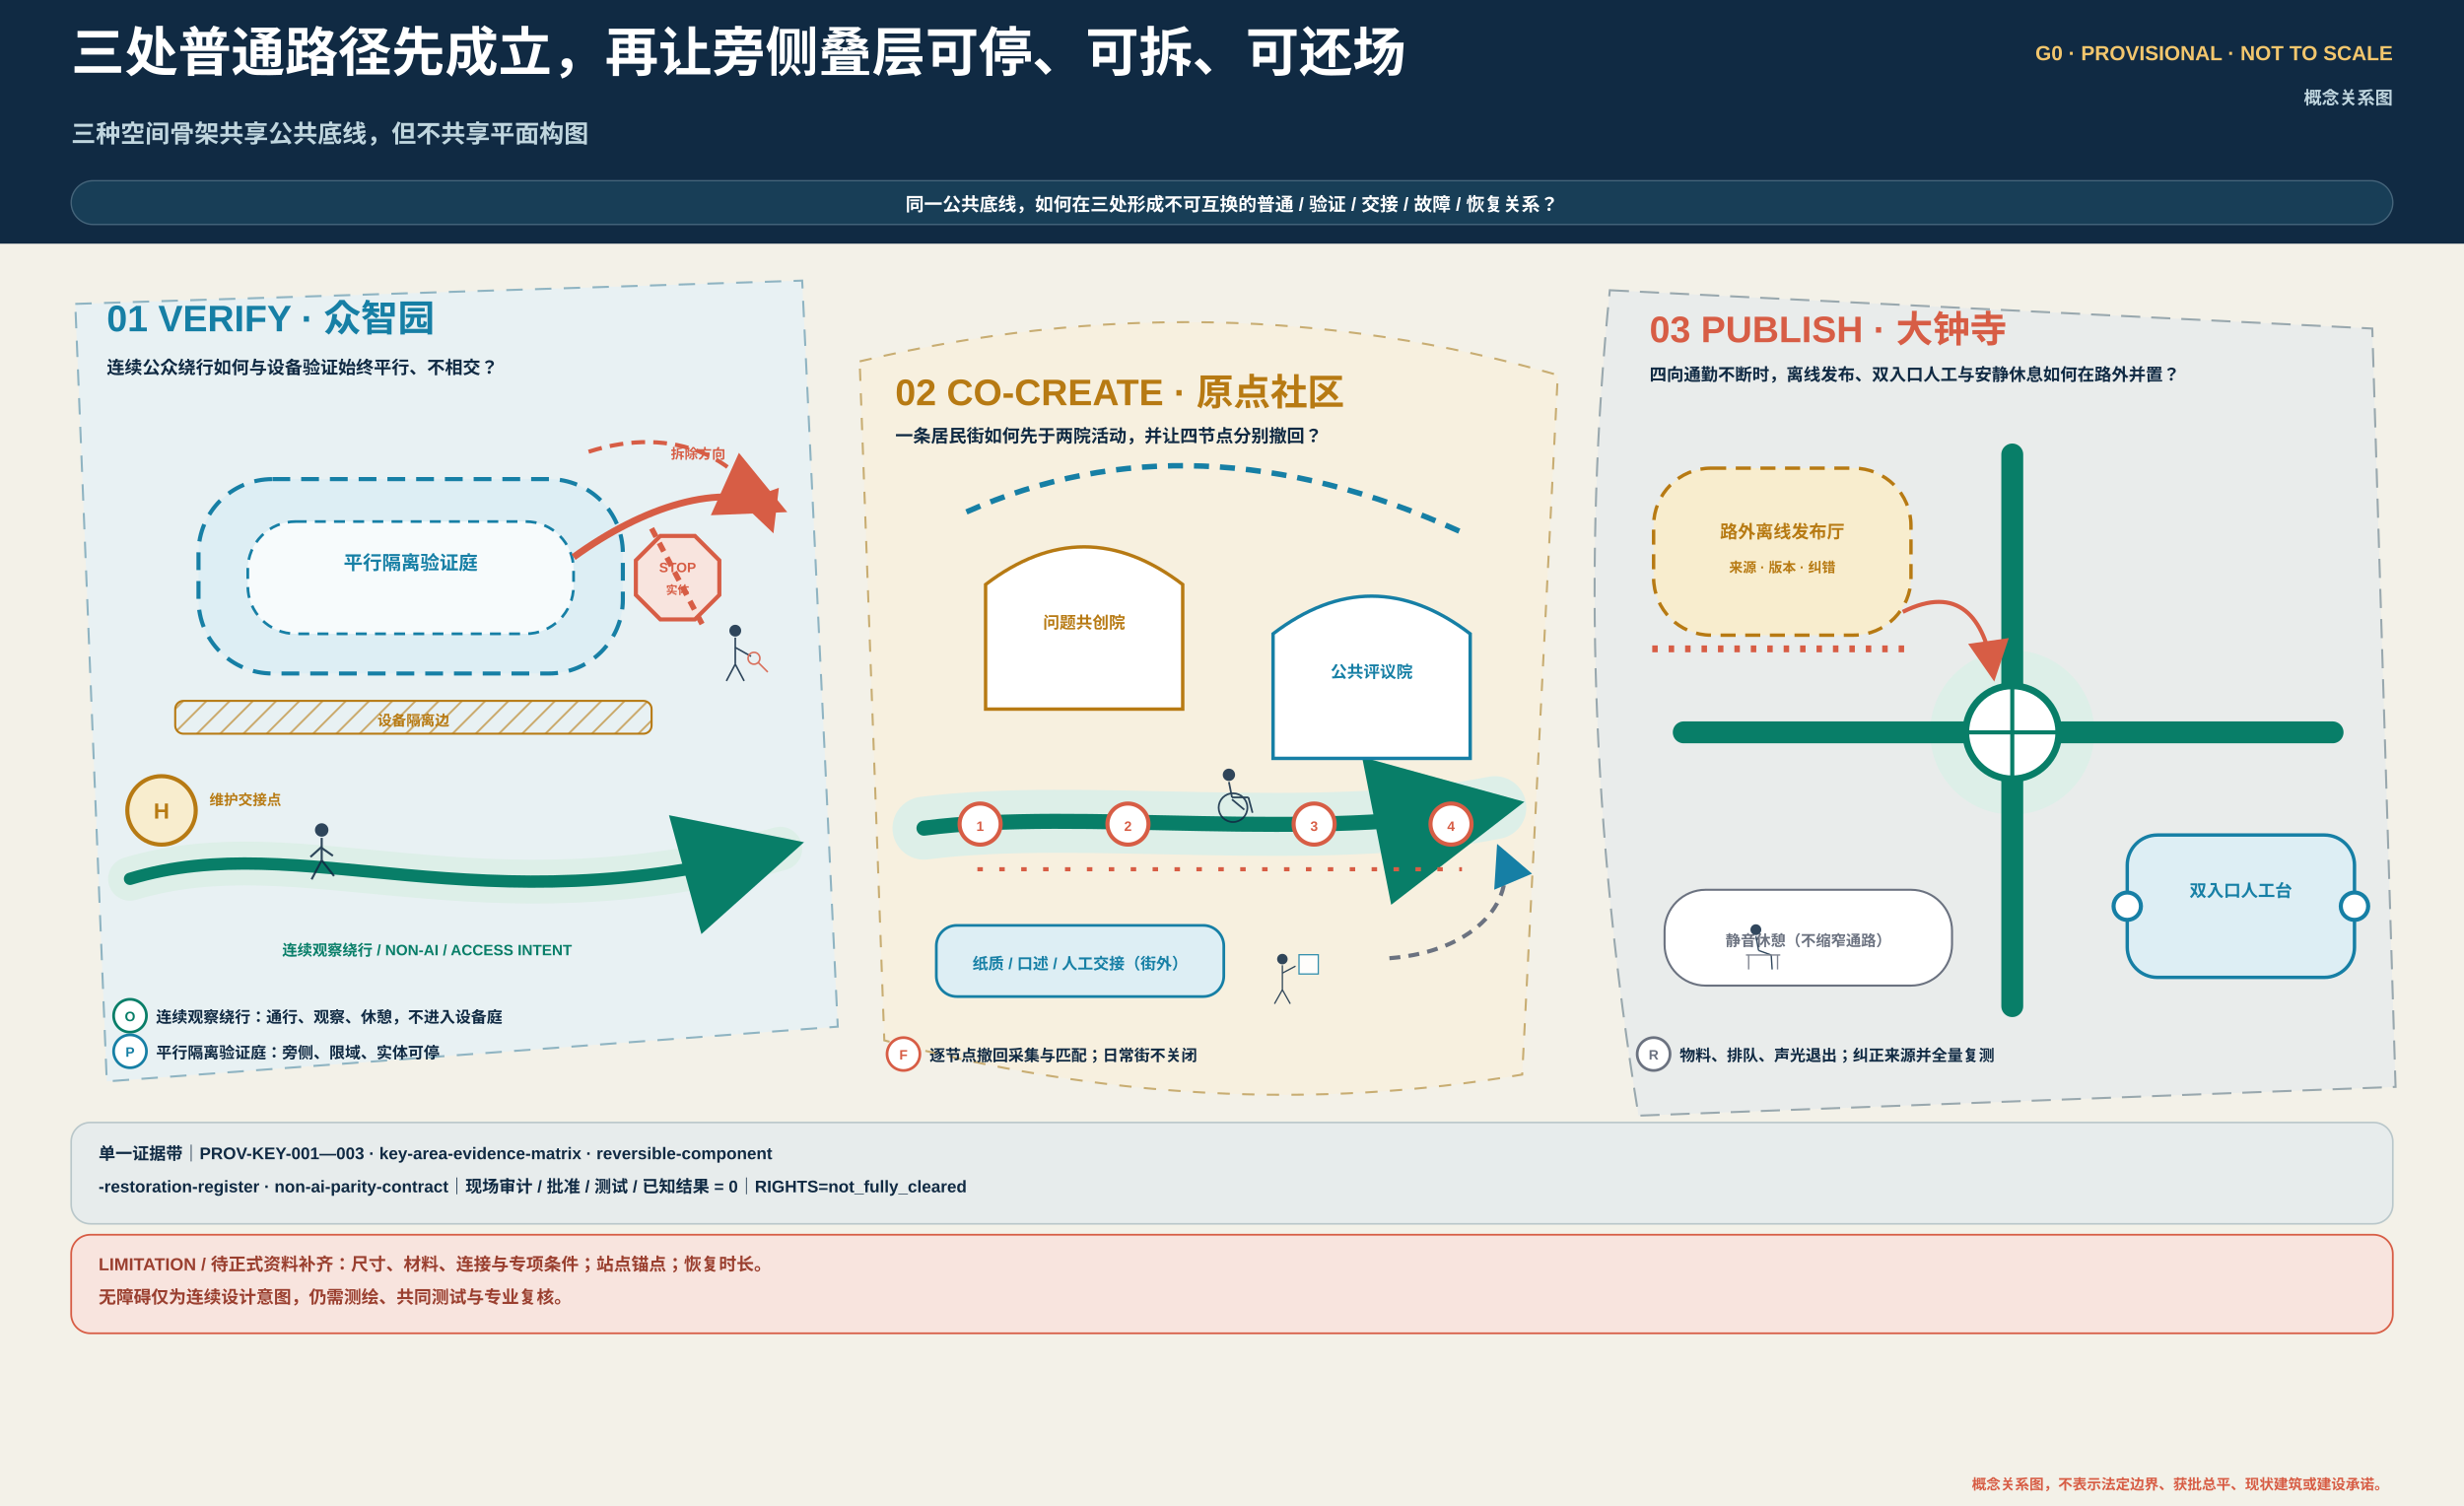
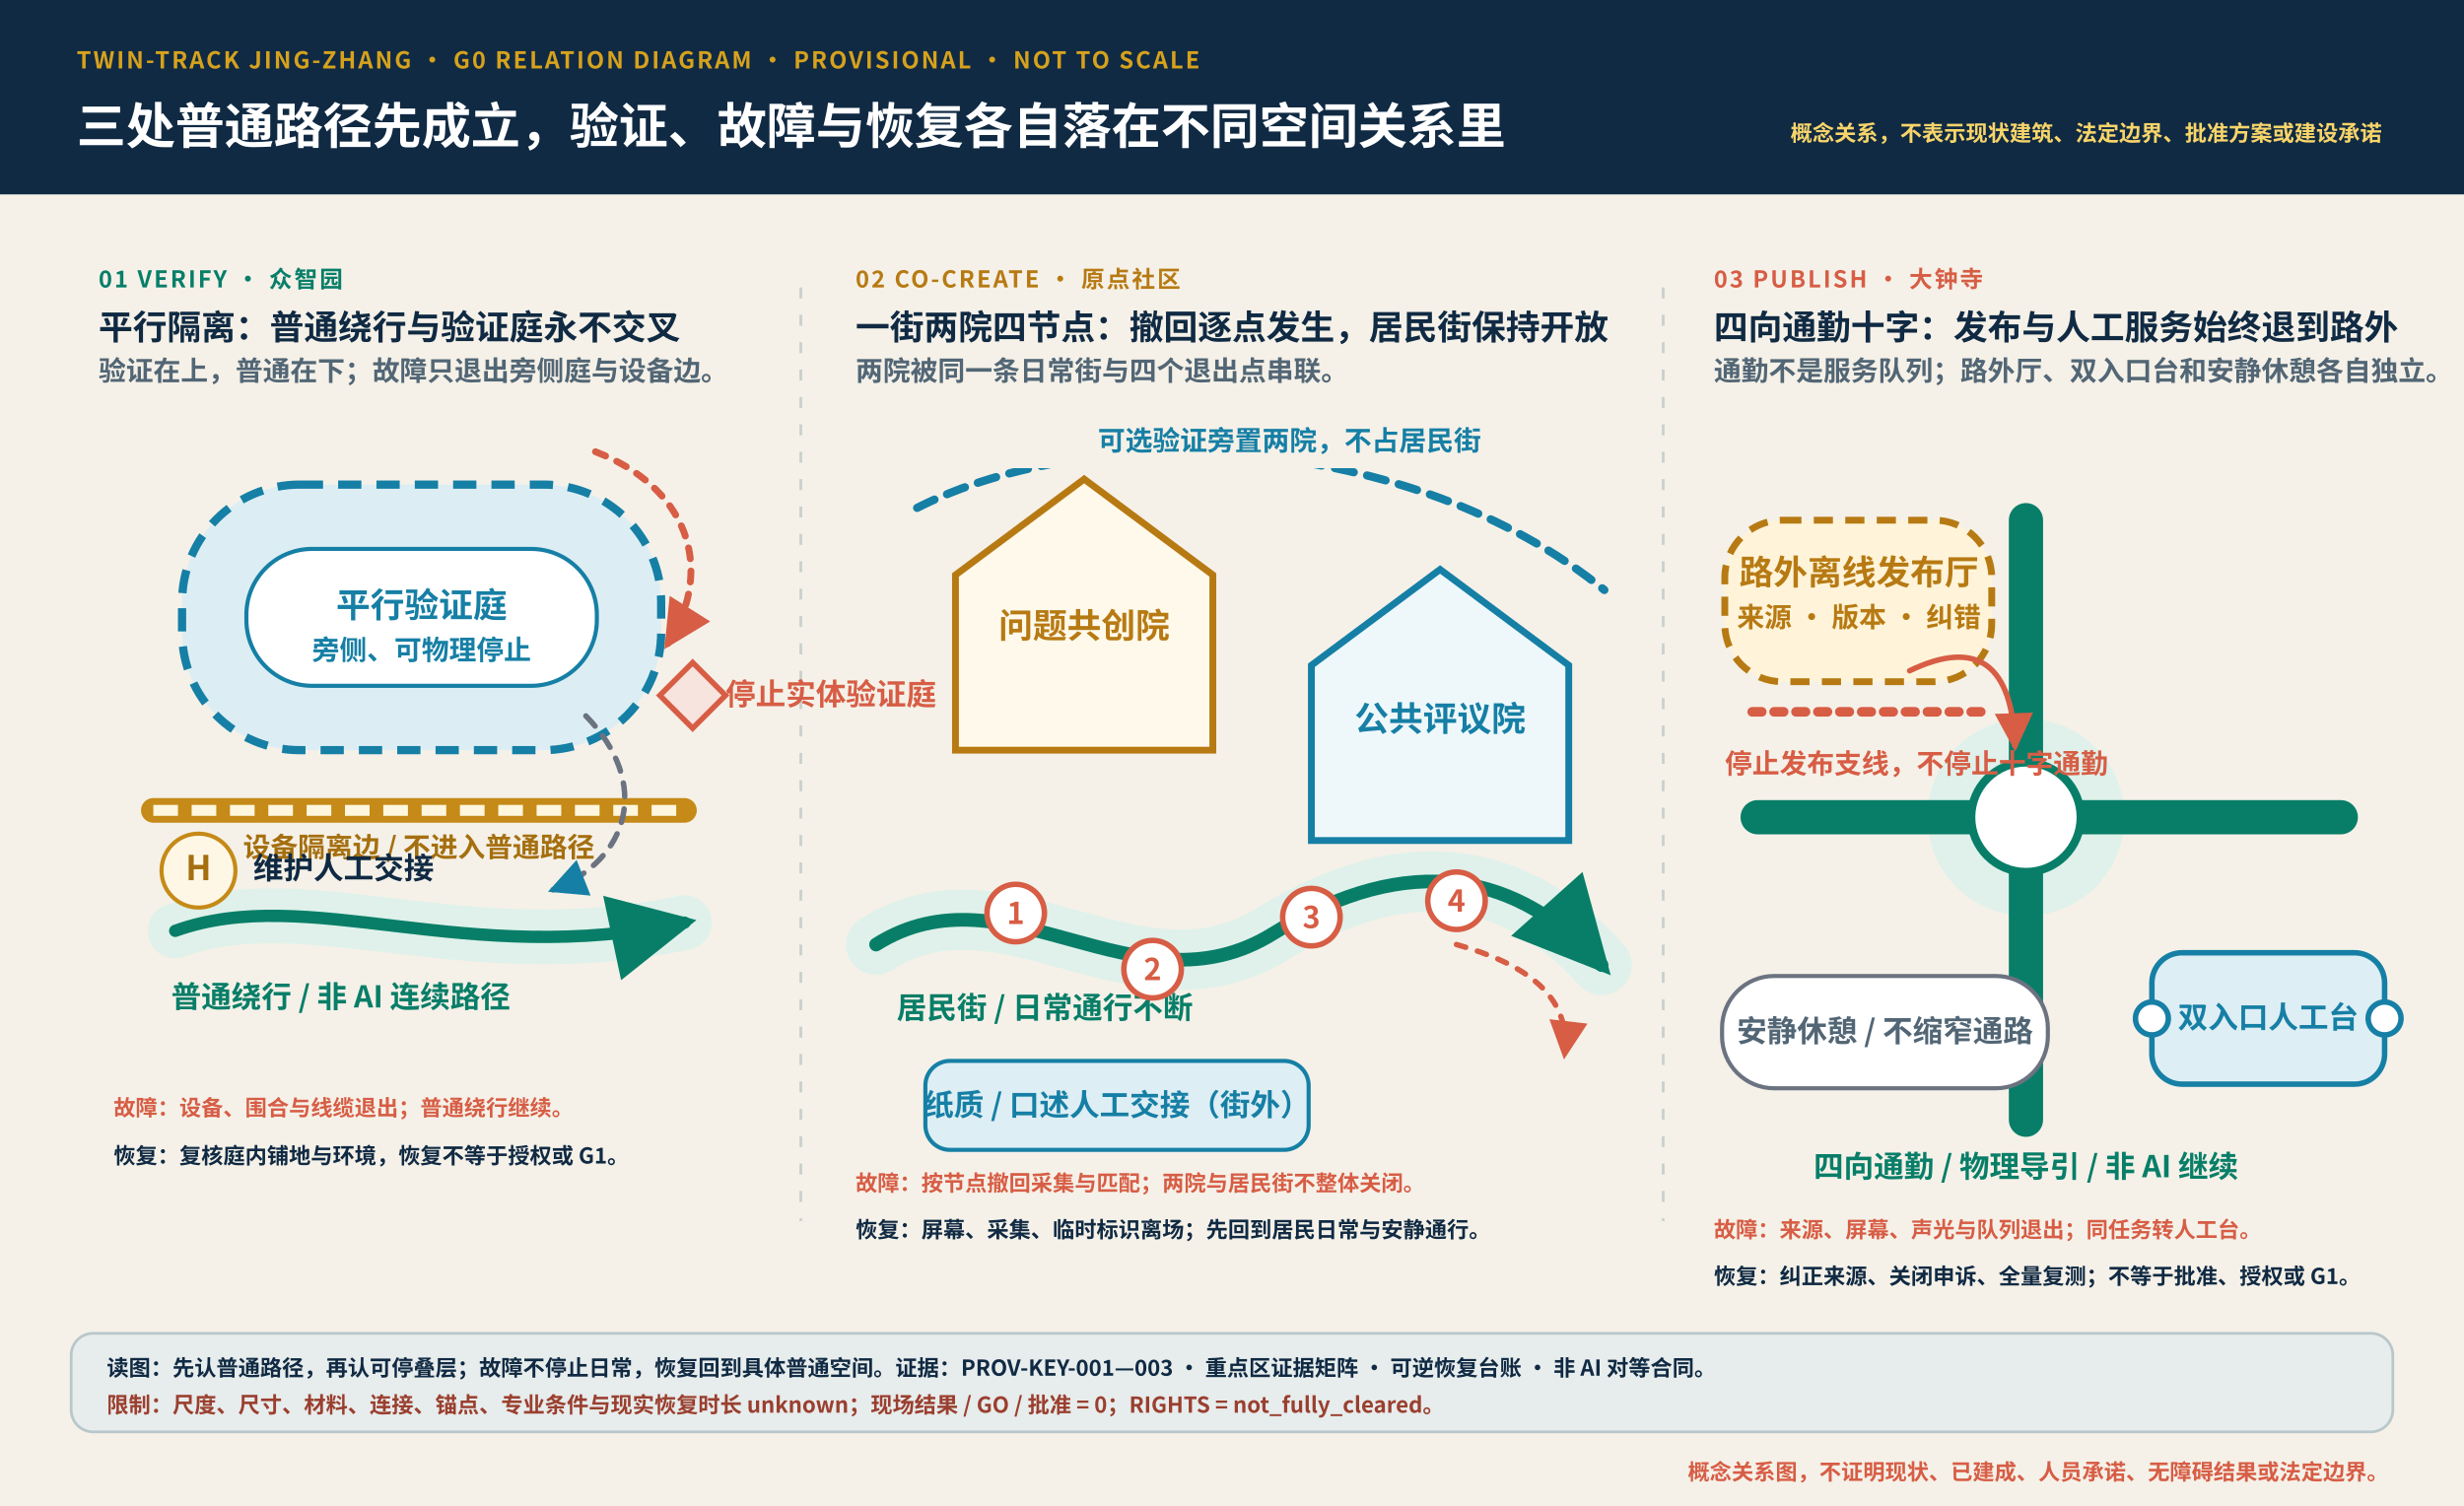
- <svg xmlns="http://www.w3.org/2000/svg" width="1800" height="1100" viewBox="0 0 1800 1100" role="img" aria-labelledby="title desc" data-task3-contract="r19-spatial-drawings-v1" data-family="key-areas" data-language="zh" data-main-question-count="1">
+ <svg xmlns="http://www.w3.org/2000/svg" width="1800" height="1100" viewBox="0 0 1800 1100" role="img" aria-labelledby="title desc">
  <defs>
-     <pattern id="hatch-gold" width="12" height="12" patternUnits="userSpaceOnUse" patternTransform="rotate(45)">
-       <line x1="0" y1="0" x2="0" y2="12" stroke="#B77A13" stroke-width="3" opacity=".55" />
-     </pattern>
-     <pattern id="hatch-coral" width="12" height="12" patternUnits="userSpaceOnUse" patternTransform="rotate(45)">
-       <line x1="0" y1="0" x2="0" y2="12" stroke="#D75D45" stroke-width="3" opacity=".52" />
-     </pattern>
-     <marker id="arrow-green" markerWidth="10" markerHeight="10" refX="8" refY="5" orient="auto">
-       <path d="M0,0 L10,5 L0,10 Z" fill="#087E68" />
+     <style>.sans{font-family:"Microsoft YaHei","Noto Sans CJK SC","Segoe UI",sans-serif}.ink{fill:#102A43}.muted{fill:#526675}.micro{font-size:16px;font-weight:700}.small{font-size:20px;font-weight:750}.body{font-size:22px;font-weight:750}.label{font-size:25px;font-weight:850}.head{font-size:36px;font-weight:900}.kicker{font-size:17px;font-weight:900;letter-spacing:1.5px}.ordinary{stroke:#087E68}.proof{stroke:#167FA5}.failure{stroke:#D75D45}.restore{stroke:#6B7280}.dash{stroke-dasharray:14 10}.cap{stroke-linecap:round;stroke-linejoin:round}</style>
+     <marker id="greenArrow" viewBox="0 0 16 16" refX="13" refY="8" markerWidth="8" markerHeight="8" orient="auto">
+       <path d="M1 1 L15 8 L1 15 Z" fill="#087E68" />
    </marker>
-     <marker id="arrow-coral" markerWidth="10" markerHeight="10" refX="8" refY="5" orient="auto">
-       <path d="M0,0 L10,5 L0,10 Z" fill="#D75D45" />
+     <marker id="blueArrow" viewBox="0 0 16 16" refX="13" refY="8" markerWidth="8" markerHeight="8" orient="auto">
+       <path d="M1 1 L15 8 L1 15 Z" fill="#167FA5" />
    </marker>
-     <marker id="arrow-blue" markerWidth="10" markerHeight="10" refX="8" refY="5" orient="auto">
-       <path d="M0,0 L10,5 L0,10 Z" fill="#167FA5" />
+     <marker id="coralArrow" viewBox="0 0 16 16" refX="13" refY="8" markerWidth="8" markerHeight="8" orient="auto">
+       <path d="M1 1 L15 8 L1 15 Z" fill="#D75D45" />
    </marker>
-     <filter id="soft-shadow" x="-15%" y="-15%" width="130%" height="130%">
-       <feDropShadow dx="0" dy="4" stdDeviation="7" flood-color="#102A43" flood-opacity=".10" />
-     </filter>
  </defs>
-   <rect x="0" y="0" width="1800" height="1100" fill="#F3F1E8" />
-   <rect x="0" y="0" width="1800" height="178" fill="#102A43" />
-   <g data-collision-zone="header-title">
-     <text x="52" y="52" font-family="Microsoft YaHei,Segoe UI,Arial,sans-serif" font-size="39" font-weight="900" fill="#FFFFFF" text-anchor="start" data-label="true">
-       <tspan x="52" dy="0">三处普通路径先成立，再让旁侧叠层可停、可拆、可还场</tspan>
-     </text>
-     <text x="52" y="104" font-family="Microsoft YaHei,Segoe UI,Arial,sans-serif" font-size="18" font-weight="700" fill="#BFD5DE" text-anchor="start" data-label="true">
-       <tspan x="52" dy="0">三种空间骨架共享公共底线，但不共享平面构图</tspan>
-     </text>
+   <rect width="1800" height="1100" fill="#F5F1E8" />
+   <rect width="1800" height="142" fill="#102A43" />
+   <text x="56" y="50" class="sans kicker" fill="#D6A21D">TWIN-TRACK JING-ZHANG · G0 RELATION DIAGRAM · PROVISIONAL · NOT TO SCALE</text>
+   <text x="56" y="105" class="sans head" fill="#FFFFFF">三处普通路径先成立，验证、故障与恢复各自落在不同空间关系里</text>
+   <text x="1740" y="103" class="sans micro" fill="#F8D56A" text-anchor="end">概念关系，不表示现状建筑、法定边界、批准方案或建设承诺</text>
+   <path d="M585 210 L585 892 M1215 210 L1215 892" stroke="#C7D0CC" stroke-width="2" stroke-dasharray="8 12" />
+   <g data-place-root="zhongzhiyuan" data-place="zhongzhiyuan" data-composition="parallel-isolated-proof-court">
+     <text x="72" y="210" class="sans kicker" fill="#087E68">01 VERIFY · 众智园</text>
+     <text x="72" y="248" class="sans label ink">平行隔离：普通绕行与验证庭永不交叉</text>
+     <text x="72" y="278" class="sans small muted">验证在上，普通在下；故障只退出旁侧庭与设备边。</text>
+     <path d="M128 680 C225 645 340 708 500 674" fill="none" stroke="#DFF1EA" stroke-width="40" class="cap" />
+     <path d="M128 680 C225 645 340 708 500 674" fill="none" class="ordinary cap" stroke-width="9" marker-end="url(#greenArrow)" />
+     <text x="125" y="736" class="sans body" fill="#087E68">普通绕行 / 非 AI 连续路径</text>
+     <rect x="133" y="354" width="350" height="194" rx="86" fill="#DCEEF4" stroke="#167FA5" stroke-width="6" stroke-dasharray="17 11" />
+     <rect x="180" y="401" width="256" height="100" rx="48" fill="#FFFFFF" stroke="#167FA5" stroke-width="3" />
+     <text x="308" y="451" class="sans label" fill="#167FA5" text-anchor="middle">平行验证庭</text>
+     <text x="308" y="482" class="sans small" fill="#167FA5" text-anchor="middle">旁侧、可物理停止</text>
+     <path d="M112 592 L500 592" stroke="#C58A17" stroke-width="18" stroke-linecap="round" />
+     <path d="M112 592 L500 592" stroke="#FFF6DE" stroke-width="8" stroke-dasharray="18 10" />
+     <text x="306" y="626" class="sans small" fill="#A56F0F" text-anchor="middle">设备隔离边 / 不进入普通路径</text>
+     <circle cx="145" cy="636" r="27" fill="#FFF7E6" stroke="#C58A17" stroke-width="3" />
+     <text x="145" y="643" class="sans label" fill="#A56F0F" text-anchor="middle">H</text>
+     <text x="185" y="642" class="sans body ink">维护人工交接</text>
+     <path d="M435 330 C500 355 524 413 488 470" fill="none" class="failure cap" stroke-width="5" stroke-dasharray="8 9" marker-end="url(#coralArrow)" />
+     <path d="M482 508 l24 -24 l24 24 l-24 24 z" fill="#F8E4DE" stroke="#D75D45" stroke-width="4" />
+     <text x="530" y="515" class="sans body" fill="#D75D45">停止实体验证庭</text>
+     <path d="M428 523 C476 572 460 628 404 650" fill="none" class="restore cap" stroke-width="4" stroke-dasharray="10 9" marker-end="url(#blueArrow)" />
+     <text x="83" y="815" class="sans micro" fill="#D75D45">故障：设备、围合与线缆退出；普通绕行继续。</text>
+     <text x="83" y="850" class="sans micro ink">恢复：复核庭内铺地与环境，恢复不等于授权或 G1。</text>
  </g>
-   <g data-collision-zone="header-status">
-     <text x="1748" y="44" font-family="Microsoft YaHei,Segoe UI,Arial,sans-serif" font-size="15" font-weight="900" fill="#F2C66D" text-anchor="end" data-label="true">
-       <tspan x="1748" dy="0">G0 · PROVISIONAL · NOT TO SCALE</tspan>
-     </text>
-     <text x="1748" y="76" font-family="Microsoft YaHei,Segoe UI,Arial,sans-serif" font-size="13" font-weight="700" fill="#BFD5DE" text-anchor="end" data-label="true">
-       <tspan x="1748" dy="0">概念关系图</tspan>
-     </text>
+   <g data-place-root="origin-community" data-place="origin-community" data-composition="one-street-two-courts-four-withdrawals">
+     <text x="625" y="210" class="sans kicker" fill="#B77A13">02 CO-CREATE · 原点社区</text>
+     <text x="625" y="248" class="sans label ink">一街两院四节点：撤回逐点发生，居民街保持开放</text>
+     <text x="625" y="278" class="sans small muted">两院被同一条日常街与四个退出点串联。</text>
+     <path d="M640 690 C735 630 830 744 930 682 S1110 638 1170 705" fill="none" stroke="#DFF1EA" stroke-width="44" class="cap" />
+     <path d="M640 690 C735 630 830 744 930 682 S1110 638 1170 705" fill="none" class="ordinary cap" stroke-width="10" marker-end="url(#greenArrow)" />
+     <text x="655" y="744" class="sans body" fill="#087E68">居民街 / 日常通行不断</text>
+     <path d="M698 420 L792 350 L886 420 L886 548 L698 548 Z" fill="#FFF9EB" stroke="#B77A13" stroke-width="5" />
+     <text x="792" y="466" class="sans label" fill="#B77A13" text-anchor="middle">问题共创院</text>
+     <path d="M958 486 L1052 416 L1146 486 L1146 614 L958 614 Z" fill="#EEF8FB" stroke="#167FA5" stroke-width="5" />
+     <text x="1052" y="534" class="sans label" fill="#167FA5" text-anchor="middle">公共评议院</text>
+     <path d="M670 371 C800 305 1030 316 1172 431" fill="none" class="proof cap dash" stroke-width="6" />
+     <text x="922" y="331" class="sans small" fill="#167FA5" text-anchor="middle">可选验证叠层跨两院，但不占居民街</text>
+     <g fill="#FFFFFF" stroke="#D75D45" stroke-width="4">
+       <circle cx="742" cy="667" r="21" />
+       <circle cx="842" cy="708" r="21" />
+       <circle cx="958" cy="670" r="21" />
+       <circle cx="1064" cy="658" r="21" />
+     </g>
+     <text x="742" y="675" class="sans body" fill="#D75D45" text-anchor="middle">1</text>
+     <text x="842" y="716" class="sans body" fill="#D75D45" text-anchor="middle">2</text>
+     <text x="958" y="678" class="sans body" fill="#D75D45" text-anchor="middle">3</text>
+     <text x="1064" y="666" class="sans body" fill="#D75D45" text-anchor="middle">4</text>
+     <rect x="676" y="775" width="280" height="65" rx="18" fill="#DDEEF4" stroke="#167FA5" stroke-width="3" />
+     <text x="816" y="815" class="sans body" fill="#167FA5" text-anchor="middle">纸质 / 口述人工交接（街外）</text>
+     <path d="M1064 690 C1114 704 1148 727 1143 770" fill="none" class="failure cap" stroke-width="4" stroke-dasharray="7 9" marker-end="url(#coralArrow)" />
+     <text x="625" y="870" class="sans micro" fill="#D75D45">故障：按节点撤回采集与匹配；两院与居民街不整体关闭。</text>
+     <text x="625" y="904" class="sans micro ink">恢复：屏幕、采集、临时标识离场；先回到居民日常与安静通行。</text>
  </g>
-   <g data-collision-zone="main-question">
-     <rect x="52" y="132" width="1696" height="32" rx="16" fill="#183E57" stroke="#45647A" stroke-width="1" />
-     <text x="900" y="154" font-family="Microsoft YaHei,Segoe UI,Arial,sans-serif" font-size="13.5" font-weight="800" fill="#FFFFFF" text-anchor="middle" data-label="true" data-role="main-question" data-object-id="key-areas-main-question">
-       <tspan x="900" dy="0">同一公共底线，如何在三处形成不可互换的普通 / 验证 / 交接 / 故障 / 恢复关系？</tspan>
-     </text>
+   <g data-place-root="dazhongsi" data-place="dazhongsi" data-composition="four-way-commute-off-route-service">
+     <text x="1252" y="210" class="sans kicker" fill="#D75D45">03 PUBLISH · 大钟寺</text>
+     <text x="1252" y="248" class="sans label ink">四向通勤十字：发布与人工服务始终退到路外</text>
+     <text x="1252" y="278" class="sans small muted">通勤不是服务队列；路外厅、双入口台和安静休憩各自独立。</text>
+     <circle cx="1480" cy="597" r="72" fill="#DFF1EA" />
+     <path d="M1284 597 L1710 597 M1480 380 L1480 818" fill="none" class="ordinary cap" stroke-width="25" />
+     <circle cx="1480" cy="597" r="40" fill="#FFFFFF" stroke="#087E68" stroke-width="6" />
+     <text x="1480" y="860" class="sans body" fill="#087E68" text-anchor="middle">四向通勤 / 物理导引 / 非 AI 继续</text>
+     <rect x="1260" y="380" width="195" height="118" rx="42" fill="#FFF4D9" stroke="#B77A13" stroke-width="5" stroke-dasharray="14 9" />
+     <text x="1358" y="427" class="sans label" fill="#B77A13" text-anchor="middle">路外离线发布厅</text>
+     <text x="1358" y="458" class="sans small" fill="#B77A13" text-anchor="middle">来源 · 版本 · 纠错</text>
+     <rect x="1572" y="696" width="170" height="96" rx="22" fill="#DDEEF4" stroke="#167FA5" stroke-width="4" />
+     <circle cx="1572" cy="744" r="12" fill="#FFFFFF" stroke="#167FA5" stroke-width="4" />
+     <circle cx="1742" cy="744" r="12" fill="#FFFFFF" stroke="#167FA5" stroke-width="4" />
+     <text x="1657" y="751" class="sans body" fill="#167FA5" text-anchor="middle">双入口人工台</text>
+     <rect x="1258" y="713" width="238" height="82" rx="38" fill="#FFFFFF" stroke="#6B7280" stroke-width="3" />
+     <text x="1377" y="761" class="sans body" fill="#526675" text-anchor="middle">安静休憩 / 不缩窄通路</text>
+     <path d="M1280 520 L1455 520" class="failure cap" stroke-width="7" stroke-dasharray="7 9" />
+     <path d="M1395 490 C1445 466 1470 486 1472 545" fill="none" class="failure cap" stroke-width="4" marker-end="url(#coralArrow)" />
+     <text x="1260" y="565" class="sans small" fill="#D75D45">停止发布支线，不停止十字通勤</text>
+     <text x="1252" y="904" class="sans micro" fill="#D75D45">故障：来源、屏幕、声光与队列退出；同任务转人工台。</text>
+     <text x="1252" y="938" class="sans micro ink">恢复：纠正来源、关闭申诉、全量复测；不等于批准、授权或 G1。</text>
  </g>
-   <g data-place-root="zhongzhiyuan" data-place="zhongzhiyuan" data-composition="parallel-bypass-proof-court" data-collision-zone="zzy-root">
-     <path d="M55 222 L586 205 L612 750 L78 790 Z" fill="#E8F1F3" stroke="#8FB4C2" stroke-width="1.5" stroke-dasharray="12 9" />
-     <g data-collision-zone="zzy-heading">
-       <text x="78" y="242" font-family="Microsoft YaHei,Segoe UI,Arial,sans-serif" font-size="27" font-weight="900" fill="#167FA5" text-anchor="start" data-label="true">
-         <tspan x="78" dy="0">01  VERIFY · 众智园</tspan>
-       </text>
-       <text x="78" y="273" font-family="Microsoft YaHei,Segoe UI,Arial,sans-serif" font-size="13" font-weight="750" fill="#102A43" text-anchor="start" data-label="true">
-         <tspan x="78" dy="0">连续公众绕行如何与设备验证始终平行、不相交？</tspan>
-       </text>
-     </g>
-     <g data-place="zhongzhiyuan" data-object-kind="ordinary" data-object-id="zzy-ordinary">
-       <path d="M95 642 C220 604 350 680 570 620" fill="none" stroke="#DDEFE8" stroke-width="32" stroke-linecap="round" />
-     </g>
-     <g data-place="zhongzhiyuan" data-object-kind="ordinary-path" data-object-id="zzy-ordinary-path" data-continuity="continuous">
-       <path d="M95 642 C220 604 350 680 570 620" fill="none" stroke="#087E68" stroke-width="9" stroke-linecap="round" marker-end="url(#arrow-green)" />
-     </g>
-     <g data-place="zhongzhiyuan" data-object-kind="proof" data-object-id="zzy-proof">
-       <rect x="145" y="350" width="310" height="142" rx="54" fill="#DDEEF4" stroke="#167FA5" stroke-width="3" stroke-dasharray="13 8" />
-     </g>
-     <g data-place="zhongzhiyuan" data-object-kind="proof-court" data-object-id="zzy-proof-court">
-       <rect x="181" y="381" width="238" height="82" rx="35" fill="#F7FBFC" stroke="#167FA5" stroke-width="2" stroke-dasharray="8 6" />
-     </g>
-     <g data-place="zhongzhiyuan" data-object-kind="isolation-edge" data-object-id="zzy-isolation-edge">
-       <rect x="128" y="512" width="348" height="24" rx="6" fill="url(#hatch-gold)" stroke="#B77A13" stroke-width="1.5" />
-     </g>
-     <g data-place="zhongzhiyuan" data-object-kind="handoff" data-object-id="zzy-handoff">
-       <circle cx="118" cy="592" r="25" fill="#F8EDCE" stroke="#B77A13" stroke-width="3" />
-       <text x="118" y="598" font-family="Microsoft YaHei,Segoe UI,Arial,sans-serif" font-size="16" font-weight="900" fill="#B77A13" text-anchor="middle" data-label="true">
-         <tspan x="118" dy="0">H</tspan>
-       </text>
-       <text x="153" y="588" font-family="Microsoft YaHei,Segoe UI,Arial,sans-serif" font-size="10.5" font-weight="850" fill="#B77A13" text-anchor="start" data-label="true" data-object-id="zzy-plan-handoff-label">
-         <tspan x="153" dy="0">维护交接点</tspan>
-       </text>
-     </g>
-     <g data-place="zhongzhiyuan" data-object-kind="physical-stop" data-object-id="zzy-physical-stop">
-       <polygon points="525.488,434.629 507.629,452.488 482.371,452.488 464.512,434.629 464.512,409.371 482.371,391.512 507.629,391.512 525.488,409.371" fill="#F8E4DE" stroke="#D75D45" stroke-width="3" />
-       <text x="495" y="418" font-family="Microsoft YaHei,Segoe UI,Arial,sans-serif" font-size="10" font-weight="900" fill="#D75D45" text-anchor="middle" data-label="true">
-         <tspan x="495" dy="0">STOP</tspan>
-       </text>
-       <text x="495" y="434" font-family="Microsoft YaHei,Segoe UI,Arial,sans-serif" font-size="8.5" font-weight="800" fill="#D75D45" text-anchor="middle" data-label="true">
-         <tspan x="495" dy="0">实体</tspan>
-       </text>
-     </g>
-     <g data-place="zhongzhiyuan" data-object-kind="failure" data-object-id="zzy-failure">
-       <path d="M476 386 L514 458" fill="none" stroke="#D75D45" stroke-width="4" stroke-dasharray="7 5" />
-     </g>
-     <g data-place="zhongzhiyuan" data-object-kind="restoration" data-object-id="zzy-restoration">
-       <path d="M430 330 C492 310 545 334 563 384" fill="none" stroke="#D75D45" stroke-width="3" stroke-dasharray="10 6" marker-end="url(#arrow-coral)" />
-     </g>
-     <g data-place="zhongzhiyuan" data-object-kind="removal-direction" data-object-id="zzy-removal-direction">
-       <path d="M419 407 C470 370 526 352 566 370" fill="none" stroke="#D75D45" stroke-width="5" marker-end="url(#arrow-coral)" />
-     </g>
-     <g data-collision-zone="zzy-map-labels">
-       <text x="300" y="416" font-family="Microsoft YaHei,Segoe UI,Arial,sans-serif" font-size="14" font-weight="850" fill="#167FA5" text-anchor="middle" data-label="true">
-         <tspan x="300" dy="0">平行隔离验证庭</tspan>
-       </text>
-       <text x="302" y="530" font-family="Microsoft YaHei,Segoe UI,Arial,sans-serif" font-size="10.5" font-weight="800" fill="#B77A13" text-anchor="middle" data-label="true">
-         <tspan x="302" dy="0">设备隔离边</tspan>
-       </text>
-       <text x="312" y="698" font-family="Microsoft YaHei,Segoe UI,Arial,sans-serif" font-size="11" font-weight="850" fill="#087E68" text-anchor="middle" data-label="true">
-         <tspan x="312" dy="0">连续观察绕行 / NON-AI / ACCESS INTENT</tspan>
-       </text>
-       <text x="510" y="335" font-family="Microsoft YaHei,Segoe UI,Arial,sans-serif" font-size="10" font-weight="850" fill="#D75D45" text-anchor="middle" data-label="true">
-         <tspan x="510" dy="0">拆除方向</tspan>
-       </text>
-     </g>
-     <g transform="translate(235 626) scale(0.82)" data-silhouette-type="walking" data-object-id="zzy-silhouette-walking" data-place="zhongzhiyuan" opacity=".86">
-       <circle cx="0" cy="-24" r="6" fill="#102A43" />
-       <line x1="0" y1="-17" x2="0" y2="3" stroke="#102A43" stroke-width="1.886" />
-       <line x1="0" y1="-9" x2="-10" y2="0" stroke="#102A43" stroke-width="1.886" />
-       <line x1="0" y1="-8" x2="10" y2="-1" stroke="#102A43" stroke-width="1.886" />
-       <line x1="0" y1="3" x2="-9" y2="20" stroke="#102A43" stroke-width="1.886" />
-       <line x1="0" y1="3" x2="11" y2="17" stroke="#102A43" stroke-width="1.886" />
-     </g>
-     <g transform="translate(540 478) scale(0.72)" data-silhouette-type="maintenance" data-object-id="zzy-silhouette-maintenance" data-place="zhongzhiyuan" opacity=".86">
-       <circle cx="-4" cy="-24" r="6" fill="#102A43" />
-       <line x1="-4" y1="-17" x2="-4" y2="10" stroke="#102A43" stroke-width="1.656" />
-       <line x1="-4" y1="-7" x2="12" y2="2" stroke="#102A43" stroke-width="1.656" />
-       <line x1="-4" y1="10" x2="-13" y2="27" stroke="#102A43" stroke-width="1.656" />
-       <line x1="-4" y1="10" x2="5" y2="27" stroke="#102A43" stroke-width="1.656" />
-       <circle cx="15" cy="4" r="6" fill="none" stroke="#D75D45" stroke-width="1.656" />
-       <line x1="19" y1="8" x2="29" y2="18" stroke="#D75D45" stroke-width="1.656" />
-     </g>
-     <g data-collision-zone="zzy-callout-o">
-       <circle cx="95" cy="742" r="12" fill="#FFFFFF" stroke="#087E68" stroke-width="2" />
-       <text x="95" y="746" font-family="Microsoft YaHei,Segoe UI,Arial,sans-serif" font-size="10" font-weight="900" fill="#087E68" text-anchor="middle" data-label="true">
-         <tspan x="95" dy="0">O</tspan>
-       </text>
-       <text x="114" y="747" font-family="Microsoft YaHei,Segoe UI,Arial,sans-serif" font-size="11.5" font-weight="750" fill="#102A43" text-anchor="start" data-label="true">
-         <tspan x="114" dy="0">连续观察绕行：通行、观察、休憩，不进入设备庭</tspan>
-       </text>
-     </g>
-     <g data-collision-zone="zzy-callout-p">
-       <circle cx="95" cy="768" r="12" fill="#FFFFFF" stroke="#167FA5" stroke-width="2" />
-       <text x="95" y="772" font-family="Microsoft YaHei,Segoe UI,Arial,sans-serif" font-size="10" font-weight="900" fill="#167FA5" text-anchor="middle" data-label="true">
-         <tspan x="95" dy="0">P</tspan>
-       </text>
-       <text x="114" y="773" font-family="Microsoft YaHei,Segoe UI,Arial,sans-serif" font-size="11.5" font-weight="750" fill="#102A43" text-anchor="start" data-label="true">
-         <tspan x="114" dy="0">平行隔离验证庭：旁侧、限域、实体可停</tspan>
-       </text>
-     </g>
-   </g>
-   <g data-place-root="origin-community" data-place="origin-community" data-composition="street-two-courts-four-nodes" data-collision-zone="origin-root">
-     <path d="M628 264 Q888 202 1138 274 L1112 785 Q884 824 646 760 Z" fill="#F7F0DF" stroke="#C8AD72" stroke-width="1.5" stroke-dasharray="9 9" />
-     <g data-collision-zone="origin-heading">
-       <text x="654" y="296" font-family="Microsoft YaHei,Segoe UI,Arial,sans-serif" font-size="27" font-weight="900" fill="#B77A13" text-anchor="start" data-label="true">
-         <tspan x="654" dy="0">02  CO-CREATE · 原点社区</tspan>
-       </text>
-       <text x="654" y="323" font-family="Microsoft YaHei,Segoe UI,Arial,sans-serif" font-size="13" font-weight="750" fill="#102A43" text-anchor="start" data-label="true" data-object-id="origin-plan-question">
-         <tspan x="654" dy="0">一条居民街如何先于两院活动，并让四节点分别撤回？</tspan>
-       </text>
-     </g>
-     <g data-place="origin-community" data-object-kind="ordinary" data-object-id="origin-ordinary">
-       <path d="M675 605 C790 590 960 616 1092 590" fill="none" stroke="#DDEFE8" stroke-width="46" stroke-linecap="round" />
-     </g>
-     <g data-place="origin-community" data-object-kind="resident-street" data-object-id="origin-resident-street">
-       <path d="M675 605 C790 590 960 616 1092 590" fill="none" stroke="#087E68" stroke-width="11" stroke-linecap="round" marker-end="url(#arrow-green)" />
-     </g>
-     <g data-place="origin-community" data-object-kind="ordinary-path" data-object-id="origin-ordinary-path" data-continuity="continuous">
-       <path d="M675 605 C790 590 960 616 1092 590" fill="none" stroke="#087E68" stroke-width="3" stroke-linecap="round" />
-     </g>
-     <g data-place="origin-community" data-object-kind="court" data-object-id="origin-court-1">
-       <path d="M720 518 L720 427 Q792 372 864 427 L864 518 Z" fill="#FFFFFF" stroke="#B77A13" stroke-width="2.5" />
-     </g>
-     <g data-collision-zone="origin-court-label-1">
-       <text x="792" y="459" font-family="Microsoft YaHei,Segoe UI,Arial,sans-serif" font-size="12" font-weight="850" fill="#B77A13" text-anchor="middle" data-label="true">
-         <tspan x="792" dy="0">问题共创院</tspan>
-       </text>
-     </g>
-     <g data-place="origin-community" data-object-kind="court" data-object-id="origin-court-2">
-       <path d="M930 554 L930 463 Q1002 408 1074 463 L1074 554 Z" fill="#FFFFFF" stroke="#167FA5" stroke-width="2.5" />
-     </g>
-     <g data-collision-zone="origin-court-label-2">
-       <text x="1002" y="495" font-family="Microsoft YaHei,Segoe UI,Arial,sans-serif" font-size="12" font-weight="850" fill="#167FA5" text-anchor="middle" data-label="true">
-         <tspan x="1002" dy="0">公共评议院</tspan>
-       </text>
-     </g>
-     <g data-place="origin-community" data-object-kind="withdrawal-node" data-object-id="origin-node-1">
-       <circle cx="716" cy="602" r="15" fill="#FFFFFF" stroke="#D75D45" stroke-width="3" />
-       <text x="716" y="607" font-family="Microsoft YaHei,Segoe UI,Arial,sans-serif" font-size="10" font-weight="900" fill="#D75D45" text-anchor="middle" data-label="true">
-         <tspan x="716" dy="0">1</tspan>
-       </text>
-     </g>
-     <g data-place="origin-community" data-object-kind="withdrawal-node" data-object-id="origin-node-2">
-       <circle cx="824" cy="602" r="15" fill="#FFFFFF" stroke="#D75D45" stroke-width="3" />
-       <text x="824" y="607" font-family="Microsoft YaHei,Segoe UI,Arial,sans-serif" font-size="10" font-weight="900" fill="#D75D45" text-anchor="middle" data-label="true">
-         <tspan x="824" dy="0">2</tspan>
-       </text>
-     </g>
-     <g data-place="origin-community" data-object-kind="withdrawal-node" data-object-id="origin-node-3">
-       <circle cx="960" cy="602" r="15" fill="#FFFFFF" stroke="#D75D45" stroke-width="3" />
-       <text x="960" y="607" font-family="Microsoft YaHei,Segoe UI,Arial,sans-serif" font-size="10" font-weight="900" fill="#D75D45" text-anchor="middle" data-label="true">
-         <tspan x="960" dy="0">3</tspan>
-       </text>
-     </g>
-     <g data-place="origin-community" data-object-kind="withdrawal-node" data-object-id="origin-node-4">
-       <circle cx="1060" cy="602" r="15" fill="#FFFFFF" stroke="#D75D45" stroke-width="3" />
-       <text x="1060" y="607" font-family="Microsoft YaHei,Segoe UI,Arial,sans-serif" font-size="10" font-weight="900" fill="#D75D45" text-anchor="middle" data-label="true">
-         <tspan x="1060" dy="0">4</tspan>
-       </text>
-     </g>
-     <g data-place="origin-community" data-object-kind="proof" data-object-id="origin-proof">
-       <path d="M706 374 Q872 300 1066 388" fill="none" stroke="#167FA5" stroke-width="4" stroke-dasharray="11 8" />
-     </g>
-     <g data-place="origin-community" data-object-kind="handoff" data-object-id="origin-handoff">
-       <rect x="684" y="676" width="210" height="52" rx="15" fill="#DDEEF4" stroke="#167FA5" stroke-width="2" />
-     </g>
-     <g data-place="origin-community" data-object-kind="handoff-off-street" data-object-id="origin-handoff-off-street" data-off-route="true">
-       <text x="789" y="708" font-family="Microsoft YaHei,Segoe UI,Arial,sans-serif" font-size="11.5" font-weight="850" fill="#167FA5" text-anchor="middle" data-label="true">
-         <tspan x="789" dy="0">纸质 / 口述 / 人工交接（街外）</tspan>
-       </text>
-     </g>
-     <g data-place="origin-community" data-object-kind="failure" data-object-id="origin-failure">
-       <path d="M714 635 L1068 635" fill="none" stroke="#D75D45" stroke-width="3" stroke-dasharray="4 12" />
-     </g>
-     <g data-place="origin-community" data-object-kind="restoration" data-object-id="origin-restoration">
-       <path d="M1015 700 C1080 695 1110 655 1096 622" fill="none" stroke="#6B7280" stroke-width="3" stroke-dasharray="8 6" marker-end="url(#arrow-blue)" />
-     </g>
-     <g transform="translate(900 584) scale(0.75)" data-silhouette-type="wheelchair" data-object-id="origin-silhouette-wheelchair" data-place="origin-community" opacity=".86">
-       <circle cx="-3" cy="-24" r="6" fill="#102A43" />
-       <circle cx="1" cy="8" r="14" fill="none" stroke="#102A43" stroke-width="1.725" />
-       <line x1="-3" y1="-17" x2="0" y2="-2" stroke="#102A43" stroke-width="1.725" />
-       <line x1="0" y1="-2" x2="16" y2="-2" stroke="#102A43" stroke-width="1.725" />
-       <line x1="16" y1="-2" x2="20" y2="13" stroke="#102A43" stroke-width="1.725" />
-       <line x1="0" y1="0" x2="12" y2="10" stroke="#102A43" stroke-width="1.725" />
-     </g>
-     <g transform="translate(940 716) scale(0.64)" data-silhouette-type="staffed-explanation" data-object-id="origin-silhouette-staff" data-place="origin-community" opacity=".86">
-       <circle cx="-5" cy="-24" r="6" fill="#102A43" />
-       <line x1="-5" y1="-17" x2="-5" y2="11" stroke="#102A43" stroke-width="1.472" />
-       <line x1="-5" y1="-8" x2="10" y2="-16" stroke="#102A43" stroke-width="1.472" />
-       <line x1="-5" y1="11" x2="-14" y2="27" stroke="#102A43" stroke-width="1.472" />
-       <line x1="-5" y1="11" x2="4" y2="27" stroke="#102A43" stroke-width="1.472" />
-       <rect x="14" y="-29" width="22" height="22" fill="#FFFFFF" stroke="#167FA5" stroke-width="1.472" />
-     </g>
-     <g data-collision-zone="origin-callout-f">
-       <circle cx="660" cy="770" r="12" fill="#FFFFFF" stroke="#D75D45" stroke-width="2" />
-       <text x="660" y="774" font-family="Microsoft YaHei,Segoe UI,Arial,sans-serif" font-size="10" font-weight="900" fill="#D75D45" text-anchor="middle" data-label="true">
-         <tspan x="660" dy="0">F</tspan>
-       </text>
-       <text x="679" y="775" font-family="Microsoft YaHei,Segoe UI,Arial,sans-serif" font-size="11.5" font-weight="750" fill="#102A43" text-anchor="start" data-label="true">
-         <tspan x="679" dy="0">逐节点撤回采集与匹配；日常街不关闭</tspan>
-       </text>
-     </g>
-   </g>
-   <g data-place-root="dazhongsi" data-place="dazhongsi" data-composition="four-way-cross-off-route-service" data-collision-zone="dzs-root">
-     <path d="M1176 212 L1733 240 L1750 794 L1197 815 Q1146 505 1176 212 Z" fill="#E9ECEB" stroke="#99A8AE" stroke-width="1.5" stroke-dasharray="14 8" />
-     <g data-collision-zone="dzs-heading">
-       <text x="1205" y="250" font-family="Microsoft YaHei,Segoe UI,Arial,sans-serif" font-size="27" font-weight="900" fill="#D75D45" text-anchor="start" data-label="true">
-         <tspan x="1205" dy="0">03  PUBLISH · 大钟寺</tspan>
-       </text>
-       <text x="1205" y="278" font-family="Microsoft YaHei,Segoe UI,Arial,sans-serif" font-size="12.5" font-weight="750" fill="#102A43" text-anchor="start" data-label="true">
-         <tspan x="1205" dy="0">四向通勤不断时，离线发布、双入口人工与安静休息如何在路外并置？</tspan>
-       </text>
-     </g>
-     <g data-place="dazhongsi" data-object-kind="ordinary" data-object-id="dzs-ordinary">
-       <circle cx="1470" cy="535" r="60" fill="#DDEFE8" stroke="none" />
-     </g>
-     <g data-place="dazhongsi" data-object-kind="commute-cross" data-object-id="dzs-commute-cross">
-       <line x1="1230" y1="535" x2="1704" y2="535" stroke="#087E68" stroke-width="16" stroke-linecap="round" />
-       <line x1="1470" y1="332" x2="1470" y2="735" stroke="#087E68" stroke-width="16" stroke-linecap="round" />
-       <circle cx="1470" cy="535" r="34" fill="#FFFFFF" stroke="#087E68" stroke-width="5" />
-     </g>
-     <g data-place="dazhongsi" data-object-kind="ordinary-path" data-object-id="dzs-ordinary-path" data-continuity="continuous">
-       <path d="M1230 535 L1704 535 M1470 332 L1470 735" fill="none" stroke="#087E68" stroke-width="3" />
-     </g>
-     <g data-place="dazhongsi" data-object-kind="commute-arm" data-object-id="dzs-arm-1">
-       <line x1="1230" y1="535" x2="1300" y2="535" stroke="#087E68" stroke-width="5" />
-     </g>
-     <g data-place="dazhongsi" data-object-kind="commute-arm" data-object-id="dzs-arm-2">
-       <line x1="1704" y1="535" x2="1634" y2="535" stroke="#087E68" stroke-width="5" />
-     </g>
-     <g data-place="dazhongsi" data-object-kind="commute-arm" data-object-id="dzs-arm-3">
-       <line x1="1470" y1="332" x2="1470" y2="402" stroke="#087E68" stroke-width="5" />
-     </g>
-     <g data-place="dazhongsi" data-object-kind="commute-arm" data-object-id="dzs-arm-4">
-       <line x1="1470" y1="735" x2="1470" y2="665" stroke="#087E68" stroke-width="5" />
-     </g>
-     <g data-place="dazhongsi" data-object-kind="proof" data-object-id="dzs-proof">
-       <rect x="1208" y="342" width="188" height="122" rx="42" fill="#F8EDCE" stroke="#B77A13" stroke-width="2.5" stroke-dasharray="11 7" />
-     </g>
-     <g data-place="dazhongsi" data-object-kind="publication-hall" data-object-id="dzs-publication-hall" data-off-route="true">
-       <text x="1302" y="393" font-family="Microsoft YaHei,Segoe UI,Arial,sans-serif" font-size="13" font-weight="850" fill="#B77A13" text-anchor="middle" data-label="true">
-         <tspan x="1302" dy="0">路外离线发布厅</tspan>
-       </text>
-       <text x="1302" y="418" font-family="Microsoft YaHei,Segoe UI,Arial,sans-serif" font-size="10" font-weight="750" fill="#B77A13" text-anchor="middle" data-label="true">
-         <tspan x="1302" dy="0">来源 · 版本 · 纠错</tspan>
-       </text>
-     </g>
-     <g data-place="dazhongsi" data-object-kind="handoff" data-object-id="dzs-handoff">
-       <rect x="1554" y="610" width="166" height="104" rx="22" fill="#DDEEF4" stroke="#167FA5" stroke-width="2.5" />
-     </g>
-     <g data-place="dazhongsi" data-object-kind="staffed-desk" data-object-id="dzs-staffed-desk" data-off-route="true">
-       <text x="1637" y="655" font-family="Microsoft YaHei,Segoe UI,Arial,sans-serif" font-size="12.5" font-weight="850" fill="#167FA5" text-anchor="middle" data-label="true">
-         <tspan x="1637" dy="0">双入口人工台</tspan>
-       </text>
-     </g>
-     <g data-place="dazhongsi" data-object-kind="desk-entry" data-object-id="dzs-desk-entry-1">
-       <circle cx="1554" cy="662" r="10" fill="#FFFFFF" stroke="#167FA5" stroke-width="3" />
-     </g>
-     <g data-place="dazhongsi" data-object-kind="desk-entry" data-object-id="dzs-desk-entry-2">
-       <circle cx="1720" cy="662" r="10" fill="#FFFFFF" stroke="#167FA5" stroke-width="3" />
-     </g>
-     <g data-place="dazhongsi" data-object-kind="quiet-rest" data-object-id="dzs-quiet-rest" data-path-clear="true">
-       <rect x="1216" y="650" width="210" height="70" rx="30" fill="#FFFFFF" stroke="#6B7280" stroke-width="1.5" />
-       <text x="1321" y="691" font-family="Microsoft YaHei,Segoe UI,Arial,sans-serif" font-size="11" font-weight="800" fill="#6B7280" text-anchor="middle" data-label="true">
-         <tspan x="1321" dy="0">静音休憩（不缩窄通路）</tspan>
-       </text>
-     </g>
-     <g data-place="dazhongsi" data-object-kind="failure" data-object-id="dzs-failure">
-       <path d="M1207 474 L1398 474" fill="none" stroke="#D75D45" stroke-width="5" stroke-dasharray="4 8" />
-     </g>
-     <g data-place="dazhongsi" data-object-kind="restoration" data-object-id="dzs-restoration">
-       <path d="M1390 447 C1430 427 1450 450 1456 492" fill="none" stroke="#D75D45" stroke-width="3" marker-end="url(#arrow-coral)" />
-     </g>
-     <g transform="translate(1286 695) scale(0.66)" data-silhouette-type="seated-rest" data-object-id="dzs-silhouette-seated" data-place="dazhongsi" opacity=".86">
-       <circle cx="-5" cy="-24" r="6" fill="#102A43" />
-       <line x1="-5" y1="-17" x2="-2" y2="-1" stroke="#102A43" stroke-width="1.518" />
-       <line x1="-2" y1="-1" x2="12" y2="4" stroke="#102A43" stroke-width="1.518" />
-       <line x1="12" y1="4" x2="13" y2="20" stroke="#102A43" stroke-width="1.518" />
-       <line x1="-16" y1="4" x2="22" y2="4" stroke="#6B7280" stroke-width="1.518" />
-       <line x1="-13" y1="4" x2="-13" y2="20" stroke="#6B7280" stroke-width="1.518" />
-       <line x1="19" y1="4" x2="19" y2="20" stroke="#6B7280" stroke-width="1.518" />
-     </g>
-     <g data-collision-zone="dzs-callout-r">
-       <circle cx="1208" cy="770" r="12" fill="#FFFFFF" stroke="#6B7280" stroke-width="2" />
-       <text x="1208" y="774" font-family="Microsoft YaHei,Segoe UI,Arial,sans-serif" font-size="10" font-weight="900" fill="#6B7280" text-anchor="middle" data-label="true">
-         <tspan x="1208" dy="0">R</tspan>
-       </text>
-       <text x="1227" y="775" font-family="Microsoft YaHei,Segoe UI,Arial,sans-serif" font-size="11.5" font-weight="750" fill="#102A43" text-anchor="start" data-label="true">
-         <tspan x="1227" dy="0">物料、排队、声光退出；纠正来源并全量复测</tspan>
-       </text>
-     </g>
-   </g>
-   <g data-role="evidence-strip" data-collision-zone="evidence-strip">
-     <rect x="52" y="820" width="1696" height="74" rx="14" fill="#E7ECEC" stroke="#B9C7CA" stroke-width="1.2" />
-     <text x="72" y="847" font-family="Microsoft YaHei,Segoe UI,Arial,sans-serif" font-size="12.3" font-weight="750" fill="#102A43" text-anchor="start" data-label="true">
-       <tspan x="72" dy="0">单一证据带｜PROV-KEY-001—003 · key-area-evidence-matrix · reversible-component</tspan>
-       <tspan x="72" dy="24">-restoration-register · non-ai-parity-contract｜现场审计 / 批准 / 测试 / 已知结果 = 0｜RIGHTS=not_fully_cleared</tspan>
-     </text>
-   </g>
-   <g data-role="limitations-band" data-collision-zone="limitations-band">
-     <rect x="52" y="902" width="1696" height="72" rx="14" fill="#F8E4DE" stroke="#D75D45" stroke-width="1.3" />
-     <text x="72" y="928" font-family="Microsoft YaHei,Segoe UI,Arial,sans-serif" font-size="12.8" font-weight="800" fill="#9A3F2F" text-anchor="start" data-label="true">
-       <tspan x="72" dy="0">LIMITATION / 待正式资料补齐：尺寸、材料、连接与专项条件；站点锚点；恢复时长。</tspan>
-       <tspan x="72" dy="24">无障碍仅为连续设计意图，仍需测绘、共同测试与专业复核。</tspan>
-     </text>
-   </g>
-   <g data-role="not-reality-note" data-collision-zone="reality-note">
-     <text x="1745" y="1088" font-family="Microsoft YaHei,Segoe UI,Arial,sans-serif" font-size="10.5" font-weight="850" fill="#D75D45" text-anchor="end" data-label="true">
-       <tspan x="1745" dy="0">概念关系图，不表示法定边界、获批总平、现状建筑或建设承诺。</tspan>
-     </text>
-   </g>
+   <rect x="52" y="974" width="1696" height="72" rx="16" fill="#E7ECEC" stroke="#B9C7CA" stroke-width="2" />
+   <text x="78" y="1005" class="sans micro ink">读图顺序：先认普通路径，再认可停止叠层；故障不停止日常，恢复先回到具体普通空间。单一证据带：PROV-KEY-001—003 · key-area-evidence-matrix · reversible-component-restoration-register · non-ai-parity-contract。</text>
+   <text x="78" y="1032" class="sans micro" fill="#9A3F2F">限制：尺寸、材料、连接、站点锚点、专项条件、现实恢复时长均待正式资料、测绘、共同测试与专业复核；现场结果 / GO / 批准 = 0；RIGHTS = not_fully_cleared。</text>
+   <text x="1745" y="1081" class="sans micro" fill="#D75D45" text-anchor="end">概念关系图，不证明现状、已建成、人员承诺、无障碍结果或法定边界。</text>
+   <rect x="710" y="300" width="465" height="42" rx="14" fill="#F5F1E8" />
+   <text x="942" y="329" class="sans small" fill="#167FA5" text-anchor="middle">可选验证旁置两院，不占居民街</text>
+   <rect x="52" y="974" width="1696" height="72" rx="16" fill="#E7ECEC" stroke="#B9C7CA" stroke-width="2" />
+   <text x="78" y="1005" class="sans micro ink">读图：先认普通路径，再认可停叠层；故障不停止日常，恢复回到具体普通空间。证据：PROV-KEY-001—003 · 重点区证据矩阵 · 可逆恢复台账 · 非 AI 对等合同。</text>
+   <text x="78" y="1032" class="sans micro" fill="#9A3F2F">限制：尺度、尺寸、材料、连接、锚点、专业条件与现实恢复时长 unknown；现场结果 / GO / 批准 = 0；RIGHTS = not_fully_cleared。</text>
+   <rect x="0" y="968" width="1800" height="82" fill="#F5F1E8" />
+   <rect x="52" y="974" width="1696" height="72" rx="16" fill="#E7ECEC" stroke="#B9C7CA" stroke-width="2" />
+   <text x="78" y="1005" class="sans micro ink">读图：先认普通路径，再认可停叠层；故障不停止日常，恢复回到具体普通空间。证据：PROV-KEY-001—003 · 重点区证据矩阵 · 可逆恢复台账 · 非 AI 对等合同。</text>
+   <text x="78" y="1032" class="sans micro" fill="#9A3F2F">限制：尺度、尺寸、材料、连接、锚点、专业条件与现实恢复时长 unknown；现场结果 / GO / 批准 = 0；RIGHTS = not_fully_cleared。</text>
</svg>
